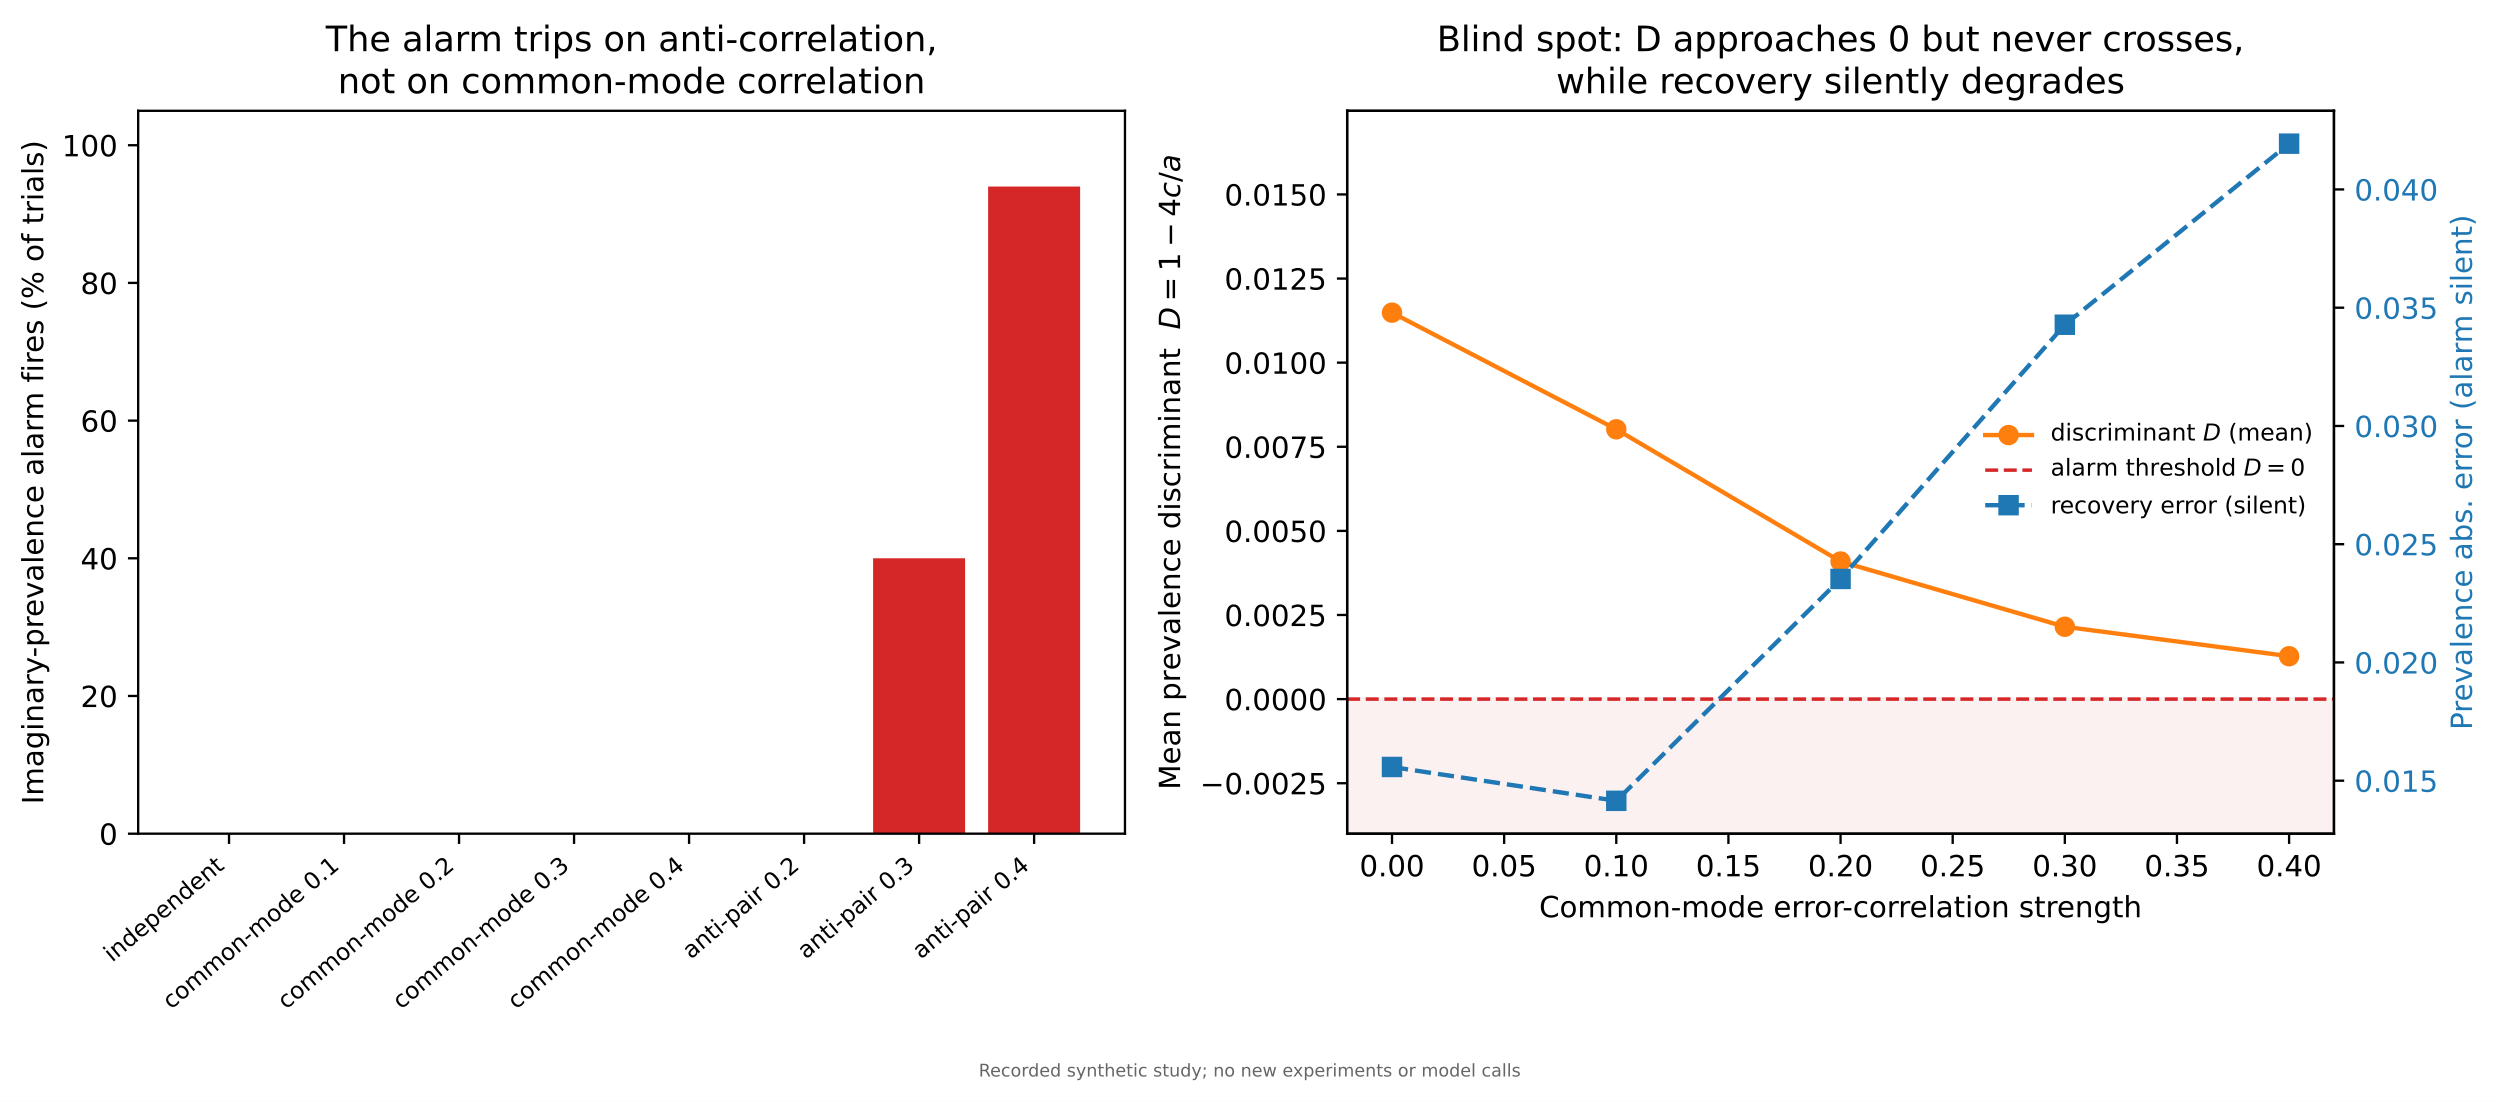
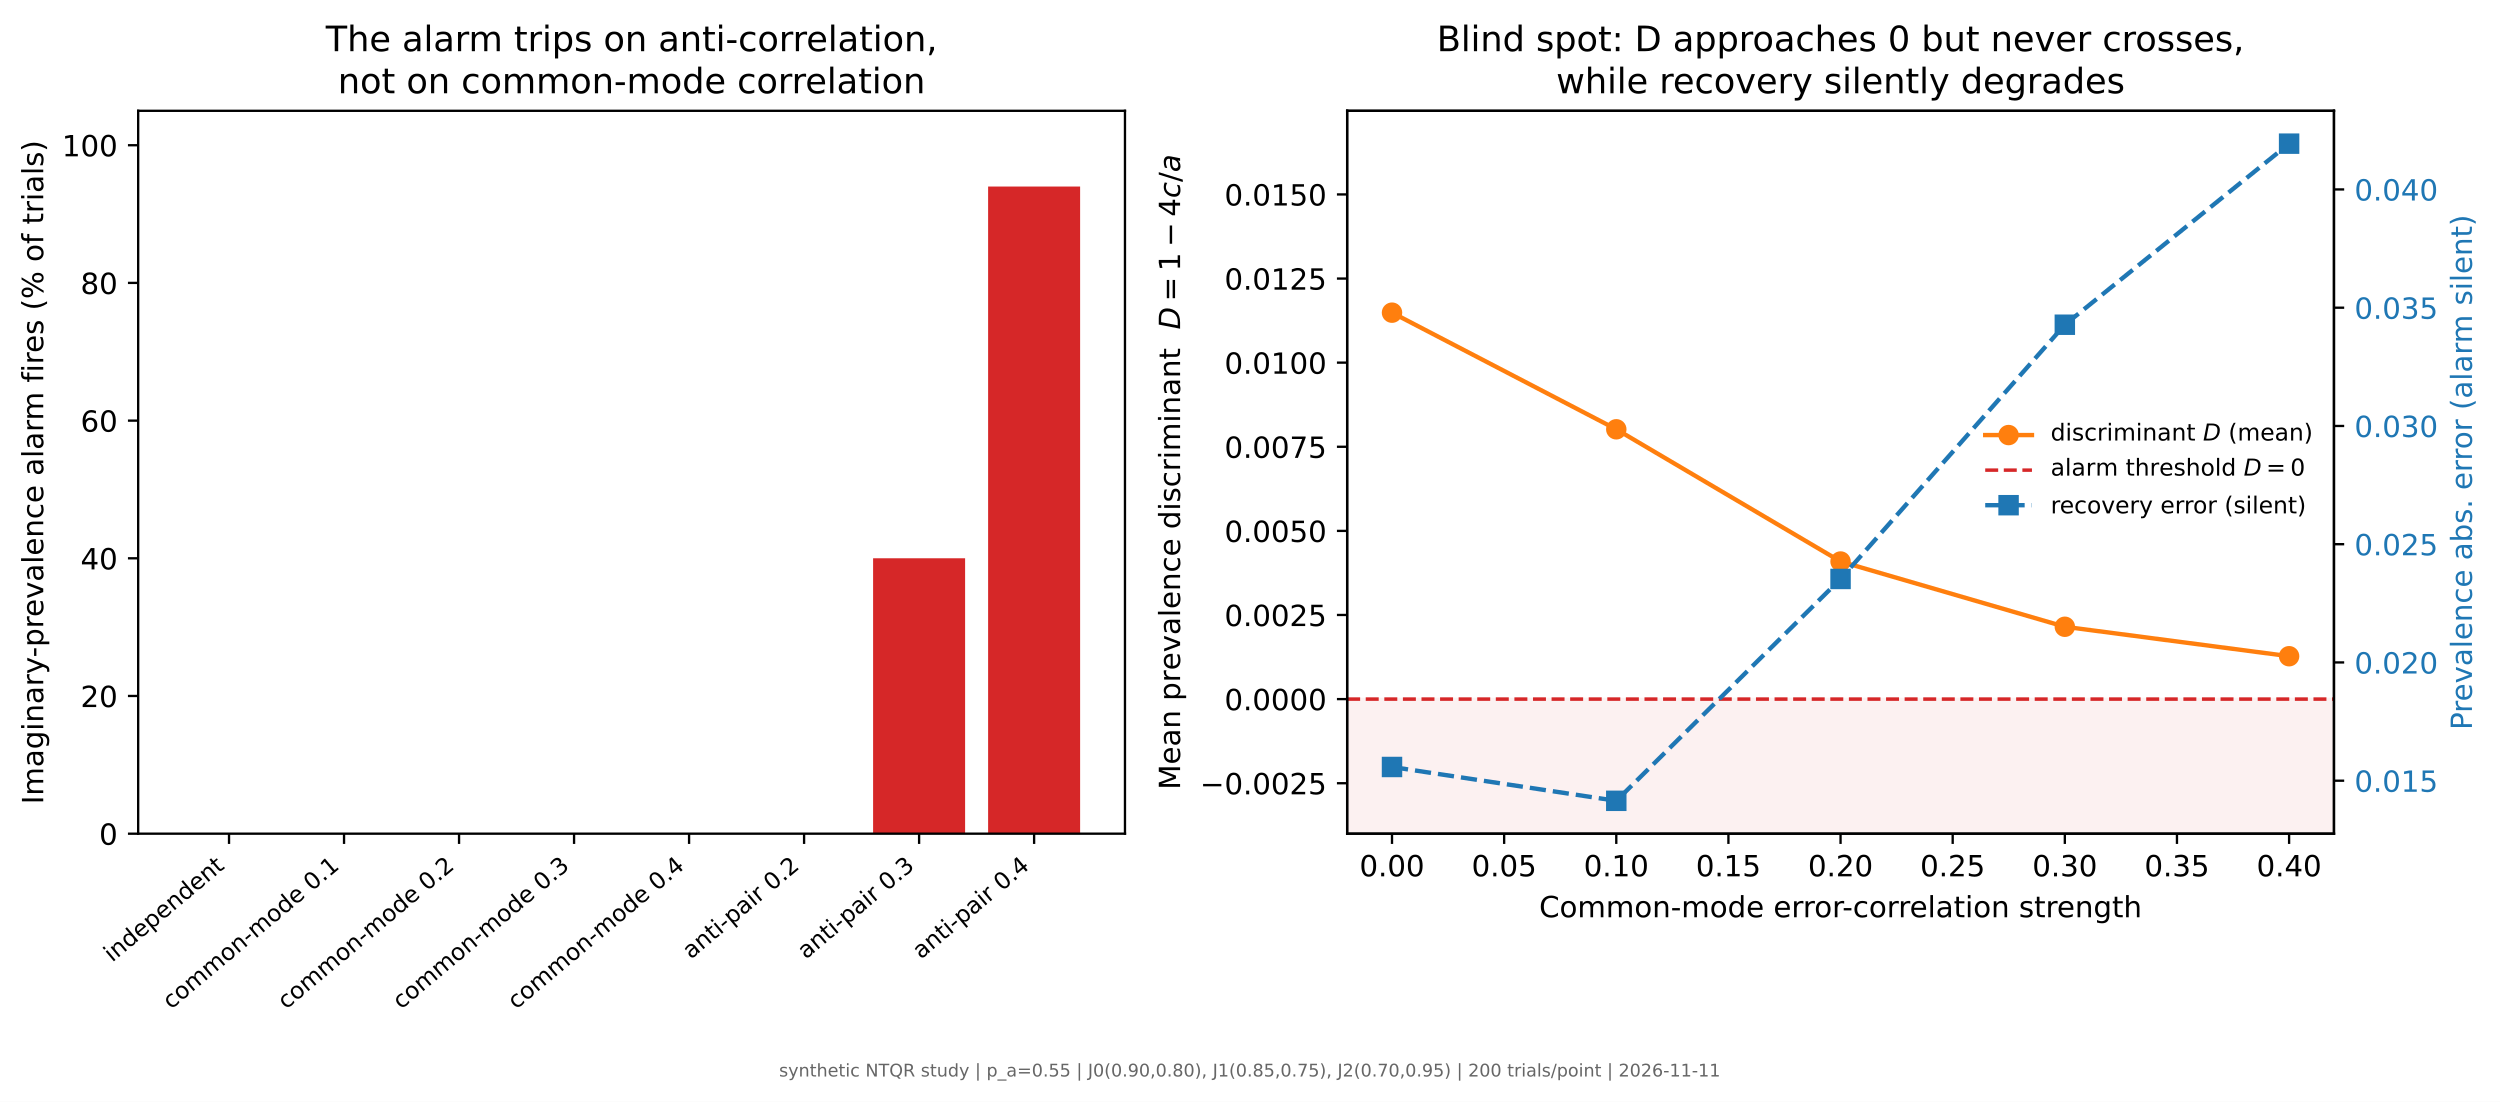
<svg xmlns="http://www.w3.org/2000/svg" xmlns:xlink="http://www.w3.org/1999/xlink" width="855.633pt" height="377.086pt" viewBox="0 0 855.633 377.086" version="1.1">
  <defs>
    <style type="text/css">*{stroke-linejoin: round; stroke-linecap: butt}</style>
  </defs>
  <g id="figure_1">
    <g id="patch_1">
      <path d="M 0 377.086  L 855.633 377.086  L 855.633 0  L 0 0  z " style="fill: #ffffff" />
    </g>
    <g id="axes_1">
      <g id="patch_2">
        <path d="M 47.288 285.328  L 385.025 285.328  L 385.025 37.923  L 47.288 37.923  z " style="fill: #ffffff" />
      </g>
      <g id="patch_3">
        <path d="M 62.64 285.328  L 94.131 285.328  L 94.131 285.328  L 62.64 285.328  z " clip-path="url(#ped84ebb479)" style="fill: #2ca02c" />
      </g>
      <g id="patch_4">
        <path d="M 102.003 285.328  L 133.494 285.328  L 133.494 285.328  L 102.003 285.328  z " clip-path="url(#ped84ebb479)" style="fill: #ff7f0e" />
      </g>
      <g id="patch_5">
        <path d="M 141.366 285.328  L 172.857 285.328  L 172.857 285.328  L 141.366 285.328  z " clip-path="url(#ped84ebb479)" style="fill: #ff7f0e" />
      </g>
      <g id="patch_6">
        <path d="M 180.73 285.328  L 212.22 285.328  L 212.22 285.328  L 180.73 285.328  z " clip-path="url(#ped84ebb479)" style="fill: #ff7f0e" />
      </g>
      <g id="patch_7">
        <path d="M 220.093 285.328  L 251.583 285.328  L 251.583 285.328  L 220.093 285.328  z " clip-path="url(#ped84ebb479)" style="fill: #ff7f0e" />
      </g>
      <g id="patch_8">
        <path d="M 259.456 285.328  L 290.947 285.328  L 290.947 285.328  L 259.456 285.328  z " clip-path="url(#ped84ebb479)" style="fill: #d62728" />
      </g>
      <g id="patch_9">
        <path d="M 298.819 285.328  L 330.31 285.328  L 330.31 191.078  L 298.819 191.078  z " clip-path="url(#ped84ebb479)" style="fill: #d62728" />
      </g>
      <g id="patch_10">
        <path d="M 338.183 285.328  L 369.673 285.328  L 369.673 63.841  L 338.183 63.841  z " clip-path="url(#ped84ebb479)" style="fill: #d62728" />
      </g>
      <g id="matplotlib.axis_1">
        <g id="xtick_1">
          <g id="line2d_1">
            <defs>
              <path id="m8f7843dfd3" d="M 0 0  L 0 3.5  " style="stroke: #000000; stroke-width: 0.8" />
            </defs>
            <g>
              <use xlink:href="#m8f7843dfd3" x="78.385" y="285.328" style="stroke: #000000; stroke-width: 0.8" />
            </g>
          </g>
          <g id="text_1">
            <text style="font-size: 8px; font-family: 'DejaVu Sans', 'Bitstream Vera Sans', 'Computer Modern Sans Serif', 'Lucida Grande', 'Verdana', 'Geneva', 'Lucid', 'Arial', 'Helvetica', 'Avant Garde', sans-serif" transform="translate(38.40909 329.4917) rotate(-40)">independent</text>
          </g>
        </g>
        <g id="xtick_2">
          <g id="line2d_2">
            <g>
              <use xlink:href="#m8f7843dfd3" x="117.748" y="285.328" style="stroke: #000000; stroke-width: 0.8" />
            </g>
          </g>
          <g id="text_2">
            <text style="font-size: 8px; font-family: 'DejaVu Sans', 'Bitstream Vera Sans', 'Computer Modern Sans Serif', 'Lucida Grande', 'Verdana', 'Geneva', 'Lucid', 'Arial', 'Helvetica', 'Avant Garde', sans-serif" transform="translate(58.53598 345.6329) rotate(-40)">common-mode 0.1</text>
          </g>
        </g>
        <g id="xtick_3">
          <g id="line2d_3">
            <g>
              <use xlink:href="#m8f7843dfd3" x="157.112" y="285.328" style="stroke: #000000; stroke-width: 0.8" />
            </g>
          </g>
          <g id="text_3">
            <text style="font-size: 8px; font-family: 'DejaVu Sans', 'Bitstream Vera Sans', 'Computer Modern Sans Serif', 'Lucida Grande', 'Verdana', 'Geneva', 'Lucid', 'Arial', 'Helvetica', 'Avant Garde', sans-serif" transform="translate(97.89921 345.6329) rotate(-40)">common-mode 0.2</text>
          </g>
        </g>
        <g id="xtick_4">
          <g id="line2d_4">
            <g>
              <use xlink:href="#m8f7843dfd3" x="196.475" y="285.328" style="stroke: #000000; stroke-width: 0.8" />
            </g>
          </g>
          <g id="text_4">
            <text style="font-size: 8px; font-family: 'DejaVu Sans', 'Bitstream Vera Sans', 'Computer Modern Sans Serif', 'Lucida Grande', 'Verdana', 'Geneva', 'Lucid', 'Arial', 'Helvetica', 'Avant Garde', sans-serif" transform="translate(137.2624 345.6329) rotate(-40)">common-mode 0.3</text>
          </g>
        </g>
        <g id="xtick_5">
          <g id="line2d_5">
            <g>
              <use xlink:href="#m8f7843dfd3" x="235.838" y="285.328" style="stroke: #000000; stroke-width: 0.8" />
            </g>
          </g>
          <g id="text_5">
            <text style="font-size: 8px; font-family: 'DejaVu Sans', 'Bitstream Vera Sans', 'Computer Modern Sans Serif', 'Lucida Grande', 'Verdana', 'Geneva', 'Lucid', 'Arial', 'Helvetica', 'Avant Garde', sans-serif" transform="translate(176.6257 345.6329) rotate(-40)">common-mode 0.4</text>
          </g>
        </g>
        <g id="xtick_6">
          <g id="line2d_6">
            <g>
              <use xlink:href="#m8f7843dfd3" x="275.201" y="285.328" style="stroke: #000000; stroke-width: 0.8" />
            </g>
          </g>
          <g id="text_6">
            <text style="font-size: 8px; font-family: 'DejaVu Sans', 'Bitstream Vera Sans', 'Computer Modern Sans Serif', 'Lucida Grande', 'Verdana', 'Geneva', 'Lucid', 'Arial', 'Helvetica', 'Avant Garde', sans-serif" transform="translate(236.449 328.4648) rotate(-40)">anti-pair 0.2</text>
          </g>
        </g>
        <g id="xtick_7">
          <g id="line2d_7">
            <g>
              <use xlink:href="#m8f7843dfd3" x="314.565" y="285.328" style="stroke: #000000; stroke-width: 0.8" />
            </g>
          </g>
          <g id="text_7">
            <text style="font-size: 8px; font-family: 'DejaVu Sans', 'Bitstream Vera Sans', 'Computer Modern Sans Serif', 'Lucida Grande', 'Verdana', 'Geneva', 'Lucid', 'Arial', 'Helvetica', 'Avant Garde', sans-serif" transform="translate(275.8122 328.4648) rotate(-40)">anti-pair 0.3</text>
          </g>
        </g>
        <g id="xtick_8">
          <g id="line2d_8">
            <g>
              <use xlink:href="#m8f7843dfd3" x="353.928" y="285.328" style="stroke: #000000; stroke-width: 0.8" />
            </g>
          </g>
          <g id="text_8">
            <text style="font-size: 8px; font-family: 'DejaVu Sans', 'Bitstream Vera Sans', 'Computer Modern Sans Serif', 'Lucida Grande', 'Verdana', 'Geneva', 'Lucid', 'Arial', 'Helvetica', 'Avant Garde', sans-serif" transform="translate(315.1754 328.4648) rotate(-40)">anti-pair 0.4</text>
          </g>
        </g>
      </g>
      <g id="matplotlib.axis_2">
        <g id="ytick_1">
          <g id="line2d_9">
            <defs>
              <path id="m2f75cdd73d" d="M 0 0  L -3.5 0  " style="stroke: #000000; stroke-width: 0.8" />
            </defs>
            <g>
              <use xlink:href="#m2f75cdd73d" x="47.288" y="285.328" style="stroke: #000000; stroke-width: 0.8" />
            </g>
          </g>
          <g id="text_9">
            <text style="font-size: 10px; font-family: 'DejaVu Sans', 'Bitstream Vera Sans', 'Computer Modern Sans Serif', 'Lucida Grande', 'Verdana', 'Geneva', 'Lucid', 'Arial', 'Helvetica', 'Avant Garde', sans-serif; text-anchor: end" x="40.288" y="289.127" transform="rotate(-0 40.28828 289.1265)">0</text>
          </g>
        </g>
        <g id="ytick_2">
          <g id="line2d_10">
            <g>
              <use xlink:href="#m2f75cdd73d" x="47.288" y="238.203" style="stroke: #000000; stroke-width: 0.8" />
            </g>
          </g>
          <g id="text_10">
            <text style="font-size: 10px; font-family: 'DejaVu Sans', 'Bitstream Vera Sans', 'Computer Modern Sans Serif', 'Lucida Grande', 'Verdana', 'Geneva', 'Lucid', 'Arial', 'Helvetica', 'Avant Garde', sans-serif; text-anchor: end" x="40.288" y="242.002" transform="rotate(-0 40.28828 242.0017)">20</text>
          </g>
        </g>
        <g id="ytick_3">
          <g id="line2d_11">
            <g>
              <use xlink:href="#m2f75cdd73d" x="47.288" y="191.078" style="stroke: #000000; stroke-width: 0.8" />
            </g>
          </g>
          <g id="text_11">
            <text style="font-size: 10px; font-family: 'DejaVu Sans', 'Bitstream Vera Sans', 'Computer Modern Sans Serif', 'Lucida Grande', 'Verdana', 'Geneva', 'Lucid', 'Arial', 'Helvetica', 'Avant Garde', sans-serif; text-anchor: end" x="40.288" y="194.877" transform="rotate(-0 40.28828 194.8769)">40</text>
          </g>
        </g>
        <g id="ytick_4">
          <g id="line2d_12">
            <g>
              <use xlink:href="#m2f75cdd73d" x="47.288" y="143.953" style="stroke: #000000; stroke-width: 0.8" />
            </g>
          </g>
          <g id="text_12">
            <text style="font-size: 10px; font-family: 'DejaVu Sans', 'Bitstream Vera Sans', 'Computer Modern Sans Serif', 'Lucida Grande', 'Verdana', 'Geneva', 'Lucid', 'Arial', 'Helvetica', 'Avant Garde', sans-serif; text-anchor: end" x="40.288" y="147.752" transform="rotate(-0 40.28828 147.7522)">60</text>
          </g>
        </g>
        <g id="ytick_5">
          <g id="line2d_13">
            <g>
              <use xlink:href="#m2f75cdd73d" x="47.288" y="96.829" style="stroke: #000000; stroke-width: 0.8" />
            </g>
          </g>
          <g id="text_13">
            <text style="font-size: 10px; font-family: 'DejaVu Sans', 'Bitstream Vera Sans', 'Computer Modern Sans Serif', 'Lucida Grande', 'Verdana', 'Geneva', 'Lucid', 'Arial', 'Helvetica', 'Avant Garde', sans-serif; text-anchor: end" x="40.288" y="100.627" transform="rotate(-0 40.28828 100.6274)">80</text>
          </g>
        </g>
        <g id="ytick_6">
          <g id="line2d_14">
            <g>
              <use xlink:href="#m2f75cdd73d" x="47.288" y="49.704" style="stroke: #000000; stroke-width: 0.8" />
            </g>
          </g>
          <g id="text_14">
            <text style="font-size: 10px; font-family: 'DejaVu Sans', 'Bitstream Vera Sans', 'Computer Modern Sans Serif', 'Lucida Grande', 'Verdana', 'Geneva', 'Lucid', 'Arial', 'Helvetica', 'Avant Garde', sans-serif; text-anchor: end" x="40.288" y="53.503" transform="rotate(-0 40.28828 53.5026)">100</text>
          </g>
        </g>
        <g id="text_15">
          <text style="font-size: 10px; font-family: 'DejaVu Sans', 'Bitstream Vera Sans', 'Computer Modern Sans Serif', 'Lucida Grande', 'Verdana', 'Geneva', 'Lucid', 'Arial', 'Helvetica', 'Avant Garde', sans-serif; text-anchor: middle" x="14.798" y="161.625" transform="rotate(-90 14.79844 161.6251)">Imaginary-prevalence alarm fires (% of trials)</text>
        </g>
      </g>
      <g id="patch_11">
        <path d="M 47.288 285.328  L 47.288 37.923  " style="fill: none; stroke: #000000; stroke-width: 0.8; stroke-linejoin: miter; stroke-linecap: square" />
      </g>
      <g id="patch_12">
        <path d="M 385.025 285.328  L 385.025 37.923  " style="fill: none; stroke: #000000; stroke-width: 0.8; stroke-linejoin: miter; stroke-linecap: square" />
      </g>
      <g id="patch_13">
        <path d="M 47.288 285.328  L 385.025 285.328  " style="fill: none; stroke: #000000; stroke-width: 0.8; stroke-linejoin: miter; stroke-linecap: square" />
      </g>
      <g id="patch_14">
        <path d="M 47.288 37.923  L 385.025 37.923  " style="fill: none; stroke: #000000; stroke-width: 0.8; stroke-linejoin: miter; stroke-linecap: square" />
      </g>
      <g id="text_16">
        <text style="font-size: 12px; font-family: 'DejaVu Sans', 'Bitstream Vera Sans', 'Computer Modern Sans Serif', 'Lucida Grande', 'Verdana', 'Geneva', 'Lucid', 'Arial', 'Helvetica', 'Avant Garde', sans-serif" transform="translate(111.4846 17.5193)">The alarm trips on anti-correlation,</text>
        <text style="font-size: 12px; font-family: 'DejaVu Sans', 'Bitstream Vera Sans', 'Computer Modern Sans Serif', 'Lucida Grande', 'Verdana', 'Geneva', 'Lucid', 'Arial', 'Helvetica', 'Avant Garde', sans-serif" transform="translate(115.6275 31.92258)">not on common-mode correlation</text>
      </g>
    </g>
    <g id="axes_2">
      <g id="patch_15">
        <path d="M 461.067 285.328  L 798.804 285.328  L 798.804 37.923  L 461.067 37.923  z " style="fill: #ffffff" />
      </g>
      <g id="patch_16">
        <path d="M 461.067 11754.232  L 798.804 11754.232  L 798.804 239.268  L 461.067 239.268  z " clip-path="url(#pfffef5a57e)" style="fill: #d62728; opacity: 0.07; stroke: #d62728; stroke-linejoin: miter" />
      </g>
      <g id="matplotlib.axis_3">
        <g id="xtick_9">
          <g id="line2d_15">
            <g>
              <use xlink:href="#m8f7843dfd3" x="476.419" y="285.328" style="stroke: #000000; stroke-width: 0.8" />
            </g>
          </g>
          <g id="text_17">
            <text style="font-size: 10px; font-family: 'DejaVu Sans', 'Bitstream Vera Sans', 'Computer Modern Sans Serif', 'Lucida Grande', 'Verdana', 'Geneva', 'Lucid', 'Arial', 'Helvetica', 'Avant Garde', sans-serif; text-anchor: middle" x="476.419" y="299.925" transform="rotate(-0 476.4188 299.9253)">0.00</text>
          </g>
        </g>
        <g id="xtick_10">
          <g id="line2d_16">
            <g>
              <use xlink:href="#m8f7843dfd3" x="514.798" y="285.328" style="stroke: #000000; stroke-width: 0.8" />
            </g>
          </g>
          <g id="text_18">
            <text style="font-size: 10px; font-family: 'DejaVu Sans', 'Bitstream Vera Sans', 'Computer Modern Sans Serif', 'Lucida Grande', 'Verdana', 'Geneva', 'Lucid', 'Arial', 'Helvetica', 'Avant Garde', sans-serif; text-anchor: middle" x="514.798" y="299.925" transform="rotate(-0 514.7979 299.9253)">0.05</text>
          </g>
        </g>
        <g id="xtick_11">
          <g id="line2d_17">
            <g>
              <use xlink:href="#m8f7843dfd3" x="553.177" y="285.328" style="stroke: #000000; stroke-width: 0.8" />
            </g>
          </g>
          <g id="text_19">
            <text style="font-size: 10px; font-family: 'DejaVu Sans', 'Bitstream Vera Sans', 'Computer Modern Sans Serif', 'Lucida Grande', 'Verdana', 'Geneva', 'Lucid', 'Arial', 'Helvetica', 'Avant Garde', sans-serif; text-anchor: middle" x="553.177" y="299.925" transform="rotate(-0 553.1771 299.9253)">0.10</text>
          </g>
        </g>
        <g id="xtick_12">
          <g id="line2d_18">
            <g>
              <use xlink:href="#m8f7843dfd3" x="591.556" y="285.328" style="stroke: #000000; stroke-width: 0.8" />
            </g>
          </g>
          <g id="text_20">
            <text style="font-size: 10px; font-family: 'DejaVu Sans', 'Bitstream Vera Sans', 'Computer Modern Sans Serif', 'Lucida Grande', 'Verdana', 'Geneva', 'Lucid', 'Arial', 'Helvetica', 'Avant Garde', sans-serif; text-anchor: middle" x="591.556" y="299.925" transform="rotate(-0 591.5562 299.9253)">0.15</text>
          </g>
        </g>
        <g id="xtick_13">
          <g id="line2d_19">
            <g>
              <use xlink:href="#m8f7843dfd3" x="629.935" y="285.328" style="stroke: #000000; stroke-width: 0.8" />
            </g>
          </g>
          <g id="text_21">
            <text style="font-size: 10px; font-family: 'DejaVu Sans', 'Bitstream Vera Sans', 'Computer Modern Sans Serif', 'Lucida Grande', 'Verdana', 'Geneva', 'Lucid', 'Arial', 'Helvetica', 'Avant Garde', sans-serif; text-anchor: middle" x="629.935" y="299.925" transform="rotate(-0 629.9354 299.9253)">0.20</text>
          </g>
        </g>
        <g id="xtick_14">
          <g id="line2d_20">
            <g>
              <use xlink:href="#m8f7843dfd3" x="668.314" y="285.328" style="stroke: #000000; stroke-width: 0.8" />
            </g>
          </g>
          <g id="text_22">
            <text style="font-size: 10px; font-family: 'DejaVu Sans', 'Bitstream Vera Sans', 'Computer Modern Sans Serif', 'Lucida Grande', 'Verdana', 'Geneva', 'Lucid', 'Arial', 'Helvetica', 'Avant Garde', sans-serif; text-anchor: middle" x="668.314" y="299.925" transform="rotate(-0 668.3145 299.9253)">0.25</text>
          </g>
        </g>
        <g id="xtick_15">
          <g id="line2d_21">
            <g>
              <use xlink:href="#m8f7843dfd3" x="706.694" y="285.328" style="stroke: #000000; stroke-width: 0.8" />
            </g>
          </g>
          <g id="text_23">
            <text style="font-size: 10px; font-family: 'DejaVu Sans', 'Bitstream Vera Sans', 'Computer Modern Sans Serif', 'Lucida Grande', 'Verdana', 'Geneva', 'Lucid', 'Arial', 'Helvetica', 'Avant Garde', sans-serif; text-anchor: middle" x="706.694" y="299.925" transform="rotate(-0 706.6936 299.9253)">0.30</text>
          </g>
        </g>
        <g id="xtick_16">
          <g id="line2d_22">
            <g>
              <use xlink:href="#m8f7843dfd3" x="745.073" y="285.328" style="stroke: #000000; stroke-width: 0.8" />
            </g>
          </g>
          <g id="text_24">
            <text style="font-size: 10px; font-family: 'DejaVu Sans', 'Bitstream Vera Sans', 'Computer Modern Sans Serif', 'Lucida Grande', 'Verdana', 'Geneva', 'Lucid', 'Arial', 'Helvetica', 'Avant Garde', sans-serif; text-anchor: middle" x="745.073" y="299.925" transform="rotate(-0 745.0728 299.9253)">0.35</text>
          </g>
        </g>
        <g id="xtick_17">
          <g id="line2d_23">
            <g>
              <use xlink:href="#m8f7843dfd3" x="783.452" y="285.328" style="stroke: #000000; stroke-width: 0.8" />
            </g>
          </g>
          <g id="text_25">
            <text style="font-size: 10px; font-family: 'DejaVu Sans', 'Bitstream Vera Sans', 'Computer Modern Sans Serif', 'Lucida Grande', 'Verdana', 'Geneva', 'Lucid', 'Arial', 'Helvetica', 'Avant Garde', sans-serif; text-anchor: middle" x="783.452" y="299.925" transform="rotate(-0 783.4519 299.9253)">0.40</text>
          </g>
        </g>
        <g id="text_26">
          <text style="font-size: 10px; font-family: 'DejaVu Sans', 'Bitstream Vera Sans', 'Computer Modern Sans Serif', 'Lucida Grande', 'Verdana', 'Geneva', 'Lucid', 'Arial', 'Helvetica', 'Avant Garde', sans-serif; text-anchor: middle" x="629.935" y="313.926" transform="rotate(-0 629.9354 313.9261)">Common-mode error-correlation strength</text>
        </g>
      </g>
      <g id="matplotlib.axis_4">
        <g id="ytick_7">
          <g id="line2d_24">
            <g>
              <use xlink:href="#m2f75cdd73d" x="461.067" y="268.055" style="stroke: #000000; stroke-width: 0.8" />
            </g>
          </g>
          <g id="text_27">
            <text style="font-size: 10px; font-family: 'DejaVu Sans', 'Bitstream Vera Sans', 'Computer Modern Sans Serif', 'Lucida Grande', 'Verdana', 'Geneva', 'Lucid', 'Arial', 'Helvetica', 'Avant Garde', sans-serif; text-anchor: end" x="454.067" y="271.854" transform="rotate(-0 454.0671 271.8541)">−0.0025</text>
          </g>
        </g>
        <g id="ytick_8">
          <g id="line2d_25">
            <g>
              <use xlink:href="#m2f75cdd73d" x="461.067" y="239.268" style="stroke: #000000; stroke-width: 0.8" />
            </g>
          </g>
          <g id="text_28">
            <text style="font-size: 10px; font-family: 'DejaVu Sans', 'Bitstream Vera Sans', 'Computer Modern Sans Serif', 'Lucida Grande', 'Verdana', 'Geneva', 'Lucid', 'Arial', 'Helvetica', 'Avant Garde', sans-serif; text-anchor: end" x="454.067" y="243.067" transform="rotate(-0 454.0671 243.0667)">0.0000</text>
          </g>
        </g>
        <g id="ytick_9">
          <g id="line2d_26">
            <g>
              <use xlink:href="#m2f75cdd73d" x="461.067" y="210.48" style="stroke: #000000; stroke-width: 0.8" />
            </g>
          </g>
          <g id="text_29">
            <text style="font-size: 10px; font-family: 'DejaVu Sans', 'Bitstream Vera Sans', 'Computer Modern Sans Serif', 'Lucida Grande', 'Verdana', 'Geneva', 'Lucid', 'Arial', 'Helvetica', 'Avant Garde', sans-serif; text-anchor: end" x="454.067" y="214.279" transform="rotate(-0 454.0671 214.2792)">0.0025</text>
          </g>
        </g>
        <g id="ytick_10">
          <g id="line2d_27">
            <g>
              <use xlink:href="#m2f75cdd73d" x="461.067" y="181.693" style="stroke: #000000; stroke-width: 0.8" />
            </g>
          </g>
          <g id="text_30">
            <text style="font-size: 10px; font-family: 'DejaVu Sans', 'Bitstream Vera Sans', 'Computer Modern Sans Serif', 'Lucida Grande', 'Verdana', 'Geneva', 'Lucid', 'Arial', 'Helvetica', 'Avant Garde', sans-serif; text-anchor: end" x="454.067" y="185.492" transform="rotate(-0 454.0671 185.4918)">0.0050</text>
          </g>
        </g>
        <g id="ytick_11">
          <g id="line2d_28">
            <g>
              <use xlink:href="#m2f75cdd73d" x="461.067" y="152.906" style="stroke: #000000; stroke-width: 0.8" />
            </g>
          </g>
          <g id="text_31">
            <text style="font-size: 10px; font-family: 'DejaVu Sans', 'Bitstream Vera Sans', 'Computer Modern Sans Serif', 'Lucida Grande', 'Verdana', 'Geneva', 'Lucid', 'Arial', 'Helvetica', 'Avant Garde', sans-serif; text-anchor: end" x="454.067" y="156.704" transform="rotate(-0 454.0671 156.7044)">0.0075</text>
          </g>
        </g>
        <g id="ytick_12">
          <g id="line2d_29">
            <g>
              <use xlink:href="#m2f75cdd73d" x="461.067" y="124.118" style="stroke: #000000; stroke-width: 0.8" />
            </g>
          </g>
          <g id="text_32">
            <text style="font-size: 10px; font-family: 'DejaVu Sans', 'Bitstream Vera Sans', 'Computer Modern Sans Serif', 'Lucida Grande', 'Verdana', 'Geneva', 'Lucid', 'Arial', 'Helvetica', 'Avant Garde', sans-serif; text-anchor: end" x="454.067" y="127.917" transform="rotate(-0 454.0671 127.917)">0.0100</text>
          </g>
        </g>
        <g id="ytick_13">
          <g id="line2d_30">
            <g>
              <use xlink:href="#m2f75cdd73d" x="461.067" y="95.331" style="stroke: #000000; stroke-width: 0.8" />
            </g>
          </g>
          <g id="text_33">
            <text style="font-size: 10px; font-family: 'DejaVu Sans', 'Bitstream Vera Sans', 'Computer Modern Sans Serif', 'Lucida Grande', 'Verdana', 'Geneva', 'Lucid', 'Arial', 'Helvetica', 'Avant Garde', sans-serif; text-anchor: end" x="454.067" y="99.13" transform="rotate(-0 454.0671 99.1296)">0.0125</text>
          </g>
        </g>
        <g id="ytick_14">
          <g id="line2d_31">
            <g>
              <use xlink:href="#m2f75cdd73d" x="461.067" y="66.543" style="stroke: #000000; stroke-width: 0.8" />
            </g>
          </g>
          <g id="text_34">
            <text style="font-size: 10px; font-family: 'DejaVu Sans', 'Bitstream Vera Sans', 'Computer Modern Sans Serif', 'Lucida Grande', 'Verdana', 'Geneva', 'Lucid', 'Arial', 'Helvetica', 'Avant Garde', sans-serif; text-anchor: end" x="454.067" y="70.342" transform="rotate(-0 454.0671 70.34219)">0.0150</text>
          </g>
        </g>
        <g id="text_35">
          <g transform="translate(404.2945 270.2751) rotate(-90)">
            <text>
              <tspan x="0" y="-0.406" style="font-size: 10px; font-family: 'DejaVu Sans'">M</tspan>
              <tspan x="8.628" y="-0.406" style="font-size: 10px; font-family: 'DejaVu Sans'">e</tspan>
              <tspan x="14.78" y="-0.406" style="font-size: 10px; font-family: 'DejaVu Sans'">a</tspan>
              <tspan x="20.908" y="-0.406" style="font-size: 10px; font-family: 'DejaVu Sans'">n</tspan>
              <tspan x="27.246" y="-0.406" style="font-size: 10px; font-family: 'DejaVu Sans'"> </tspan>
              <tspan x="30.425" y="-0.406" style="font-size: 10px; font-family: 'DejaVu Sans'">p</tspan>
              <tspan x="36.772" y="-0.406" style="font-size: 10px; font-family: 'DejaVu Sans'">r</tspan>
              <tspan x="40.884" y="-0.406" style="font-size: 10px; font-family: 'DejaVu Sans'">e</tspan>
              <tspan x="47.036" y="-0.406" style="font-size: 10px; font-family: 'DejaVu Sans'">v</tspan>
              <tspan x="52.954" y="-0.406" style="font-size: 10px; font-family: 'DejaVu Sans'">a</tspan>
              <tspan x="59.082" y="-0.406" style="font-size: 10px; font-family: 'DejaVu Sans'">l</tspan>
              <tspan x="61.86" y="-0.406" style="font-size: 10px; font-family: 'DejaVu Sans'">e</tspan>
              <tspan x="68.013" y="-0.406" style="font-size: 10px; font-family: 'DejaVu Sans'">n</tspan>
              <tspan x="74.351" y="-0.406" style="font-size: 10px; font-family: 'DejaVu Sans'">c</tspan>
              <tspan x="79.849" y="-0.406" style="font-size: 10px; font-family: 'DejaVu Sans'">e</tspan>
              <tspan x="86.001" y="-0.406" style="font-size: 10px; font-family: 'DejaVu Sans'"> </tspan>
              <tspan x="89.18" y="-0.406" style="font-size: 10px; font-family: 'DejaVu Sans'">d</tspan>
              <tspan x="95.527" y="-0.406" style="font-size: 10px; font-family: 'DejaVu Sans'">i</tspan>
              <tspan x="98.306" y="-0.406" style="font-size: 10px; font-family: 'DejaVu Sans'">s</tspan>
              <tspan x="103.516" y="-0.406" style="font-size: 10px; font-family: 'DejaVu Sans'">c</tspan>
              <tspan x="109.014" y="-0.406" style="font-size: 10px; font-family: 'DejaVu Sans'">r</tspan>
              <tspan x="113.125" y="-0.406" style="font-size: 10px; font-family: 'DejaVu Sans'">i</tspan>
              <tspan x="115.903" y="-0.406" style="font-size: 10px; font-family: 'DejaVu Sans'">m</tspan>
              <tspan x="125.645" y="-0.406" style="font-size: 10px; font-family: 'DejaVu Sans'">i</tspan>
              <tspan x="128.423" y="-0.406" style="font-size: 10px; font-family: 'DejaVu Sans'">n</tspan>
              <tspan x="134.761" y="-0.406" style="font-size: 10px; font-family: 'DejaVu Sans'">a</tspan>
              <tspan x="140.889" y="-0.406" style="font-size: 10px; font-family: 'DejaVu Sans'">n</tspan>
              <tspan x="147.227" y="-0.406" style="font-size: 10px; font-family: 'DejaVu Sans'">t</tspan>
              <tspan x="151.147" y="-0.406" style="font-size: 10px; font-family: 'DejaVu Sans'"> </tspan>
              <tspan x="154.326" y="-0.406" style="font-size: 10px; font-family: 'DejaVu Sans'"> </tspan>
              <tspan x="167.153" y="-0.406" style="font-size: 10px; font-family: 'DejaVu Sans'">=</tspan>
              <tspan x="177.48" y="-0.406" style="font-size: 10px; font-family: 'DejaVu Sans'">1</tspan>
              <tspan x="185.791" y="-0.406" style="font-size: 10px; font-family: 'DejaVu Sans'">−</tspan>
              <tspan x="196.118" y="-0.406" style="font-size: 10px; font-family: 'DejaVu Sans'">4</tspan>
              <tspan x="207.979" y="-0.406" style="font-size: 10px; font-family: 'DejaVu Sans'">/</tspan>
              <tspan x="157.505" y="-0.406" style="font-style: oblique; font-size: 10px; font-family: 'DejaVu Sans'">D</tspan>
              <tspan x="202.48" y="-0.406" style="font-style: oblique; font-size: 10px; font-family: 'DejaVu Sans'">c</tspan>
              <tspan x="211.348" y="-0.406" style="font-style: oblique; font-size: 10px; font-family: 'DejaVu Sans'">a</tspan>
            </text>
          </g>
        </g>
      </g>
      <g id="line2d_32">
        <path d="M 476.419 107.012  L 553.177 146.93  L 629.935 192.179  L 706.694 214.514  L 783.452 224.596  " clip-path="url(#pfffef5a57e)" style="fill: none; stroke: #ff7f0e; stroke-width: 1.5; stroke-linecap: square" />
        <defs>
          <path id="m2648388f52" d="M 0 3  C 0.796 3 1.559 2.684 2.121 2.121  C 2.684 1.559 3 0.796 3 0  C 3 -0.796 2.684 -1.559 2.121 -2.121  C 1.559 -2.684 0.796 -3 0 -3  C -0.796 -3 -1.559 -2.684 -2.121 -2.121  C -2.684 -1.559 -3 -0.796 -3 0  C -3 0.796 -2.684 1.559 -2.121 2.121  C -1.559 2.684 -0.796 3 0 3  z " style="stroke: #ff7f0e" />
        </defs>
        <g clip-path="url(#pfffef5a57e)">
          <use xlink:href="#m2648388f52" x="476.419" y="107.012" style="fill: #ff7f0e; stroke: #ff7f0e" />
          <use xlink:href="#m2648388f52" x="553.177" y="146.93" style="fill: #ff7f0e; stroke: #ff7f0e" />
          <use xlink:href="#m2648388f52" x="629.935" y="192.179" style="fill: #ff7f0e; stroke: #ff7f0e" />
          <use xlink:href="#m2648388f52" x="706.694" y="214.514" style="fill: #ff7f0e; stroke: #ff7f0e" />
          <use xlink:href="#m2648388f52" x="783.452" y="224.596" style="fill: #ff7f0e; stroke: #ff7f0e" />
        </g>
      </g>
      <g id="line2d_33">
        <path d="M 461.067 239.268  L 798.804 239.268  " clip-path="url(#pfffef5a57e)" style="fill: none; stroke-dasharray: 4.44,1.92; stroke-dashoffset: 0; stroke: #d62728; stroke-width: 1.2" />
      </g>
      <g id="patch_17">
        <path d="M 461.067 285.328  L 461.067 37.923  " style="fill: none; stroke: #000000; stroke-width: 0.8; stroke-linejoin: miter; stroke-linecap: square" />
      </g>
      <g id="patch_18">
        <path d="M 798.804 285.328  L 798.804 37.923  " style="fill: none; stroke: #000000; stroke-width: 0.8; stroke-linejoin: miter; stroke-linecap: square" />
      </g>
      <g id="patch_19">
        <path d="M 461.067 285.328  L 798.804 285.328  " style="fill: none; stroke: #000000; stroke-width: 0.8; stroke-linejoin: miter; stroke-linecap: square" />
      </g>
      <g id="patch_20">
        <path d="M 461.067 37.923  L 798.804 37.923  " style="fill: none; stroke: #000000; stroke-width: 0.8; stroke-linejoin: miter; stroke-linecap: square" />
      </g>
      <g id="text_36">
        <text style="font-size: 12px; font-family: 'DejaVu Sans', 'Bitstream Vera Sans', 'Computer Modern Sans Serif', 'Lucida Grande', 'Verdana', 'Geneva', 'Lucid', 'Arial', 'Helvetica', 'Avant Garde', sans-serif" transform="translate(491.7638 17.5193)">Blind spot: D approaches 0 but never crosses,</text>
        <text style="font-size: 12px; font-family: 'DejaVu Sans', 'Bitstream Vera Sans', 'Computer Modern Sans Serif', 'Lucida Grande', 'Verdana', 'Geneva', 'Lucid', 'Arial', 'Helvetica', 'Avant Garde', sans-serif" transform="translate(532.6182 31.92258)">while recovery silently degrades</text>
      </g>
      <g id="legend_1">
        <g id="line2d_34">
          <path d="M 679.444 148.903  L 687.444 148.903  L 695.444 148.903  " style="fill: none; stroke: #ff7f0e; stroke-width: 1.5; stroke-linecap: square" />
          <g>
            <use xlink:href="#m2648388f52" x="687.444" y="148.903" style="fill: #ff7f0e; stroke: #ff7f0e" />
          </g>
        </g>
        <g id="text_37">
          <g transform="translate(701.8436 151.7029)">
            <text>
              <tspan x="0" y="-0.922" style="font-size: 8px; font-family: 'DejaVu Sans'">d</tspan>
              <tspan x="5.078" y="-0.922" style="font-size: 8px; font-family: 'DejaVu Sans'">i</tspan>
              <tspan x="7.301" y="-0.922" style="font-size: 8px; font-family: 'DejaVu Sans'">s</tspan>
              <tspan x="11.469" y="-0.922" style="font-size: 8px; font-family: 'DejaVu Sans'">c</tspan>
              <tspan x="15.867" y="-0.922" style="font-size: 8px; font-family: 'DejaVu Sans'">r</tspan>
              <tspan x="19.156" y="-0.922" style="font-size: 8px; font-family: 'DejaVu Sans'">i</tspan>
              <tspan x="21.379" y="-0.922" style="font-size: 8px; font-family: 'DejaVu Sans'">m</tspan>
              <tspan x="29.172" y="-0.922" style="font-size: 8px; font-family: 'DejaVu Sans'">i</tspan>
              <tspan x="31.395" y="-0.922" style="font-size: 8px; font-family: 'DejaVu Sans'">n</tspan>
              <tspan x="36.465" y="-0.922" style="font-size: 8px; font-family: 'DejaVu Sans'">a</tspan>
              <tspan x="41.367" y="-0.922" style="font-size: 8px; font-family: 'DejaVu Sans'">n</tspan>
              <tspan x="46.438" y="-0.922" style="font-size: 8px; font-family: 'DejaVu Sans'">t</tspan>
              <tspan x="49.574" y="-0.922" style="font-size: 8px; font-family: 'DejaVu Sans'"> </tspan>
              <tspan x="58.277" y="-0.922" style="font-size: 8px; font-family: 'DejaVu Sans'"> </tspan>
              <tspan x="60.82" y="-0.922" style="font-size: 8px; font-family: 'DejaVu Sans'">(</tspan>
              <tspan x="63.941" y="-0.922" style="font-size: 8px; font-family: 'DejaVu Sans'">m</tspan>
              <tspan x="71.734" y="-0.922" style="font-size: 8px; font-family: 'DejaVu Sans'">e</tspan>
              <tspan x="76.656" y="-0.922" style="font-size: 8px; font-family: 'DejaVu Sans'">a</tspan>
              <tspan x="81.559" y="-0.922" style="font-size: 8px; font-family: 'DejaVu Sans'">n</tspan>
              <tspan x="86.629" y="-0.922" style="font-size: 8px; font-family: 'DejaVu Sans'">)</tspan>
              <tspan x="52.117" y="-0.922" style="font-style: oblique; font-size: 8px; font-family: 'DejaVu Sans'">D</tspan>
            </text>
          </g>
        </g>
        <g id="line2d_35">
          <path d="M 679.444 160.905  L 687.444 160.905  L 695.444 160.905  " style="fill: none; stroke-dasharray: 4.44,1.92; stroke-dashoffset: 0; stroke: #d62728; stroke-width: 1.2" />
        </g>
        <g id="text_38">
          <g transform="translate(701.8436 163.7048)">
            <text>
              <tspan x="0" y="-0.922" style="font-size: 8px; font-family: 'DejaVu Sans'">a</tspan>
              <tspan x="4.902" y="-0.922" style="font-size: 8px; font-family: 'DejaVu Sans'">l</tspan>
              <tspan x="7.125" y="-0.922" style="font-size: 8px; font-family: 'DejaVu Sans'">a</tspan>
              <tspan x="12.027" y="-0.922" style="font-size: 8px; font-family: 'DejaVu Sans'">r</tspan>
              <tspan x="15.316" y="-0.922" style="font-size: 8px; font-family: 'DejaVu Sans'">m</tspan>
              <tspan x="23.109" y="-0.922" style="font-size: 8px; font-family: 'DejaVu Sans'"> </tspan>
              <tspan x="25.652" y="-0.922" style="font-size: 8px; font-family: 'DejaVu Sans'">t</tspan>
              <tspan x="28.789" y="-0.922" style="font-size: 8px; font-family: 'DejaVu Sans'">h</tspan>
              <tspan x="33.859" y="-0.922" style="font-size: 8px; font-family: 'DejaVu Sans'">r</tspan>
              <tspan x="37.148" y="-0.922" style="font-size: 8px; font-family: 'DejaVu Sans'">e</tspan>
              <tspan x="42.07" y="-0.922" style="font-size: 8px; font-family: 'DejaVu Sans'">s</tspan>
              <tspan x="46.238" y="-0.922" style="font-size: 8px; font-family: 'DejaVu Sans'">h</tspan>
              <tspan x="51.309" y="-0.922" style="font-size: 8px; font-family: 'DejaVu Sans'">o</tspan>
              <tspan x="56.203" y="-0.922" style="font-size: 8px; font-family: 'DejaVu Sans'">l</tspan>
              <tspan x="58.426" y="-0.922" style="font-size: 8px; font-family: 'DejaVu Sans'">d</tspan>
              <tspan x="63.504" y="-0.922" style="font-size: 8px; font-family: 'DejaVu Sans'"> </tspan>
              <tspan x="73.766" y="-0.922" style="font-size: 8px; font-family: 'DejaVu Sans'">=</tspan>
              <tspan x="82.027" y="-0.922" style="font-size: 8px; font-family: 'DejaVu Sans'">0</tspan>
              <tspan x="66.047" y="-0.922" style="font-style: oblique; font-size: 8px; font-family: 'DejaVu Sans'">D</tspan>
            </text>
          </g>
        </g>
        <g id="line2d_36">
          <path d="M 679.444 172.905  L 687.444 172.905  L 695.444 172.905  " style="fill: none; stroke-dasharray: 5.55,2.4; stroke-dashoffset: 0; stroke: #1f77b4; stroke-width: 1.5" />
          <defs>
            <path id="ma6cd61bf07" d="M -3 3  L 3 3  L 3 -3  L -3 -3  z " style="stroke: #1f77b4; stroke-linejoin: miter" />
          </defs>
          <g>
            <use xlink:href="#ma6cd61bf07" x="687.444" y="172.905" style="fill: #1f77b4; stroke: #1f77b4; stroke-linejoin: miter" />
          </g>
        </g>
        <g id="text_39">
          <text style="font-size: 8px; font-family: 'DejaVu Sans', 'Bitstream Vera Sans', 'Computer Modern Sans Serif', 'Lucida Grande', 'Verdana', 'Geneva', 'Lucid', 'Arial', 'Helvetica', 'Avant Garde', sans-serif; text-anchor: start" x="701.844" y="175.705" transform="rotate(-0 701.8436 175.7054)">recovery error (silent)</text>
        </g>
      </g>
    </g>
    <g id="axes_3">
      <g id="matplotlib.axis_5">
        <g id="ytick_15">
          <g id="line2d_37">
            <defs>
              <path id="m08cca977e0" d="M 0 0  L 3.5 0  " style="stroke: #000000; stroke-width: 0.8" />
            </defs>
            <g>
              <use xlink:href="#m08cca977e0" x="798.804" y="267.2" style="stroke: #000000; stroke-width: 0.8" />
            </g>
          </g>
          <g id="text_40">
            <text style="font-size: 10px; font-family: 'DejaVu Sans', 'Bitstream Vera Sans', 'Computer Modern Sans Serif', 'Lucida Grande', 'Verdana', 'Geneva', 'Lucid', 'Arial', 'Helvetica', 'Avant Garde', sans-serif; text-anchor: start; fill: #1f77b4" x="805.804" y="270.998" transform="rotate(-0 805.8036 270.9984)">0.015</text>
          </g>
        </g>
        <g id="ytick_16">
          <g id="line2d_38">
            <g>
              <use xlink:href="#m08cca977e0" x="798.804" y="226.727" style="stroke: #000000; stroke-width: 0.8" />
            </g>
          </g>
          <g id="text_41">
            <text style="font-size: 10px; font-family: 'DejaVu Sans', 'Bitstream Vera Sans', 'Computer Modern Sans Serif', 'Lucida Grande', 'Verdana', 'Geneva', 'Lucid', 'Arial', 'Helvetica', 'Avant Garde', sans-serif; text-anchor: start; fill: #1f77b4" x="805.804" y="230.526" transform="rotate(-0 805.8036 230.5257)">0.020</text>
          </g>
        </g>
        <g id="ytick_17">
          <g id="line2d_39">
            <g>
              <use xlink:href="#m08cca977e0" x="798.804" y="186.254" style="stroke: #000000; stroke-width: 0.8" />
            </g>
          </g>
          <g id="text_42">
            <text style="font-size: 10px; font-family: 'DejaVu Sans', 'Bitstream Vera Sans', 'Computer Modern Sans Serif', 'Lucida Grande', 'Verdana', 'Geneva', 'Lucid', 'Arial', 'Helvetica', 'Avant Garde', sans-serif; text-anchor: start; fill: #1f77b4" x="805.804" y="190.053" transform="rotate(-0 805.8036 190.053)">0.025</text>
          </g>
        </g>
        <g id="ytick_18">
          <g id="line2d_40">
            <g>
              <use xlink:href="#m08cca977e0" x="798.804" y="145.782" style="stroke: #000000; stroke-width: 0.8" />
            </g>
          </g>
          <g id="text_43">
            <text style="font-size: 10px; font-family: 'DejaVu Sans', 'Bitstream Vera Sans', 'Computer Modern Sans Serif', 'Lucida Grande', 'Verdana', 'Geneva', 'Lucid', 'Arial', 'Helvetica', 'Avant Garde', sans-serif; text-anchor: start; fill: #1f77b4" x="805.804" y="149.58" transform="rotate(-0 805.8036 149.5804)">0.030</text>
          </g>
        </g>
        <g id="ytick_19">
          <g id="line2d_41">
            <g>
              <use xlink:href="#m08cca977e0" x="798.804" y="105.309" style="stroke: #000000; stroke-width: 0.8" />
            </g>
          </g>
          <g id="text_44">
            <text style="font-size: 10px; font-family: 'DejaVu Sans', 'Bitstream Vera Sans', 'Computer Modern Sans Serif', 'Lucida Grande', 'Verdana', 'Geneva', 'Lucid', 'Arial', 'Helvetica', 'Avant Garde', sans-serif; text-anchor: start; fill: #1f77b4" x="805.804" y="109.108" transform="rotate(-0 805.8036 109.1077)">0.035</text>
          </g>
        </g>
        <g id="ytick_20">
          <g id="line2d_42">
            <g>
              <use xlink:href="#m08cca977e0" x="798.804" y="64.836" style="stroke: #000000; stroke-width: 0.8" />
            </g>
          </g>
          <g id="text_45">
            <text style="font-size: 10px; font-family: 'DejaVu Sans', 'Bitstream Vera Sans', 'Computer Modern Sans Serif', 'Lucida Grande', 'Verdana', 'Geneva', 'Lucid', 'Arial', 'Helvetica', 'Avant Garde', sans-serif; text-anchor: start; fill: #1f77b4" x="805.804" y="68.635" transform="rotate(-0 805.8036 68.63508)">0.040</text>
          </g>
        </g>
        <g id="text_46">
          <text style="font-size: 10px; font-family: 'DejaVu Sans', 'Bitstream Vera Sans', 'Computer Modern Sans Serif', 'Lucida Grande', 'Verdana', 'Geneva', 'Lucid', 'Arial', 'Helvetica', 'Avant Garde', sans-serif; text-anchor: middle; fill: #1f77b4" x="846.03" y="161.625" transform="rotate(-90 846.0302 161.6251)">Prevalence abs. error (alarm silent)</text>
        </g>
      </g>
      <g id="line2d_43">
        <path d="M 476.419 262.504  L 553.177 274.082  L 629.935 198.149  L 706.694 111.139  L 783.452 49.168  " clip-path="url(#pfffef5a57e)" style="fill: none; stroke-dasharray: 5.55,2.4; stroke-dashoffset: 0; stroke: #1f77b4; stroke-width: 1.5" />
        <g clip-path="url(#pfffef5a57e)">
          <use xlink:href="#ma6cd61bf07" x="476.419" y="262.504" style="fill: #1f77b4; stroke: #1f77b4; stroke-linejoin: miter" />
          <use xlink:href="#ma6cd61bf07" x="553.177" y="274.082" style="fill: #1f77b4; stroke: #1f77b4; stroke-linejoin: miter" />
          <use xlink:href="#ma6cd61bf07" x="629.935" y="198.149" style="fill: #1f77b4; stroke: #1f77b4; stroke-linejoin: miter" />
          <use xlink:href="#ma6cd61bf07" x="706.694" y="111.139" style="fill: #1f77b4; stroke: #1f77b4; stroke-linejoin: miter" />
          <use xlink:href="#ma6cd61bf07" x="783.452" y="49.168" style="fill: #1f77b4; stroke: #1f77b4; stroke-linejoin: miter" />
        </g>
      </g>
      <g id="patch_21">
        <path d="M 461.067 285.328  L 461.067 37.923  " style="fill: none; stroke: #000000; stroke-width: 0.8; stroke-linejoin: miter; stroke-linecap: square" />
      </g>
      <g id="patch_22">
        <path d="M 798.804 285.328  L 798.804 37.923  " style="fill: none; stroke: #000000; stroke-width: 0.8; stroke-linejoin: miter; stroke-linecap: square" />
      </g>
      <g id="patch_23">
        <path d="M 461.067 285.328  L 798.804 285.328  " style="fill: none; stroke: #000000; stroke-width: 0.8; stroke-linejoin: miter; stroke-linecap: square" />
      </g>
      <g id="patch_24">
        <path d="M 461.067 37.923  L 798.804 37.923  " style="fill: none; stroke: #000000; stroke-width: 0.8; stroke-linejoin: miter; stroke-linecap: square" />
      </g>
    </g>
    <g id="text_47">
-       <text style="font-size: 6px; font-family: 'DejaVu Sans', 'Bitstream Vera Sans', 'Computer Modern Sans Serif', 'Lucida Grande', 'Verdana', 'Geneva', 'Lucid', 'Arial', 'Helvetica', 'Avant Garde', sans-serif; text-anchor: middle; fill: #666666" x="427.726" y="368.444" transform="rotate(-0 427.7259 368.4443)">Recorded synthetic study; no new experiments or model calls</text>
+       <text style="font-size: 6px; font-family: 'DejaVu Sans', 'Bitstream Vera Sans', 'Computer Modern Sans Serif', 'Lucida Grande', 'Verdana', 'Geneva', 'Lucid', 'Arial', 'Helvetica', 'Avant Garde', sans-serif; text-anchor: middle; fill: #666666" x="427.726" y="368.444" transform="rotate(-0 427.7259 368.4443)">synthetic NTQR study | p_a=0.55 | J0(0.90,0.80), J1(0.85,0.75), J2(0.70,0.95) | 200 trials/point | 2026-11-11</text>
    </g>
  </g>
  <defs>
    <clipPath id="ped84ebb479">
      <rect x="47.288" y="37.923" width="337.736" height="247.405" />
    </clipPath>
    <clipPath id="pfffef5a57e">
      <rect x="461.067" y="37.923" width="337.736" height="247.405" />
    </clipPath>
  </defs>
</svg>
